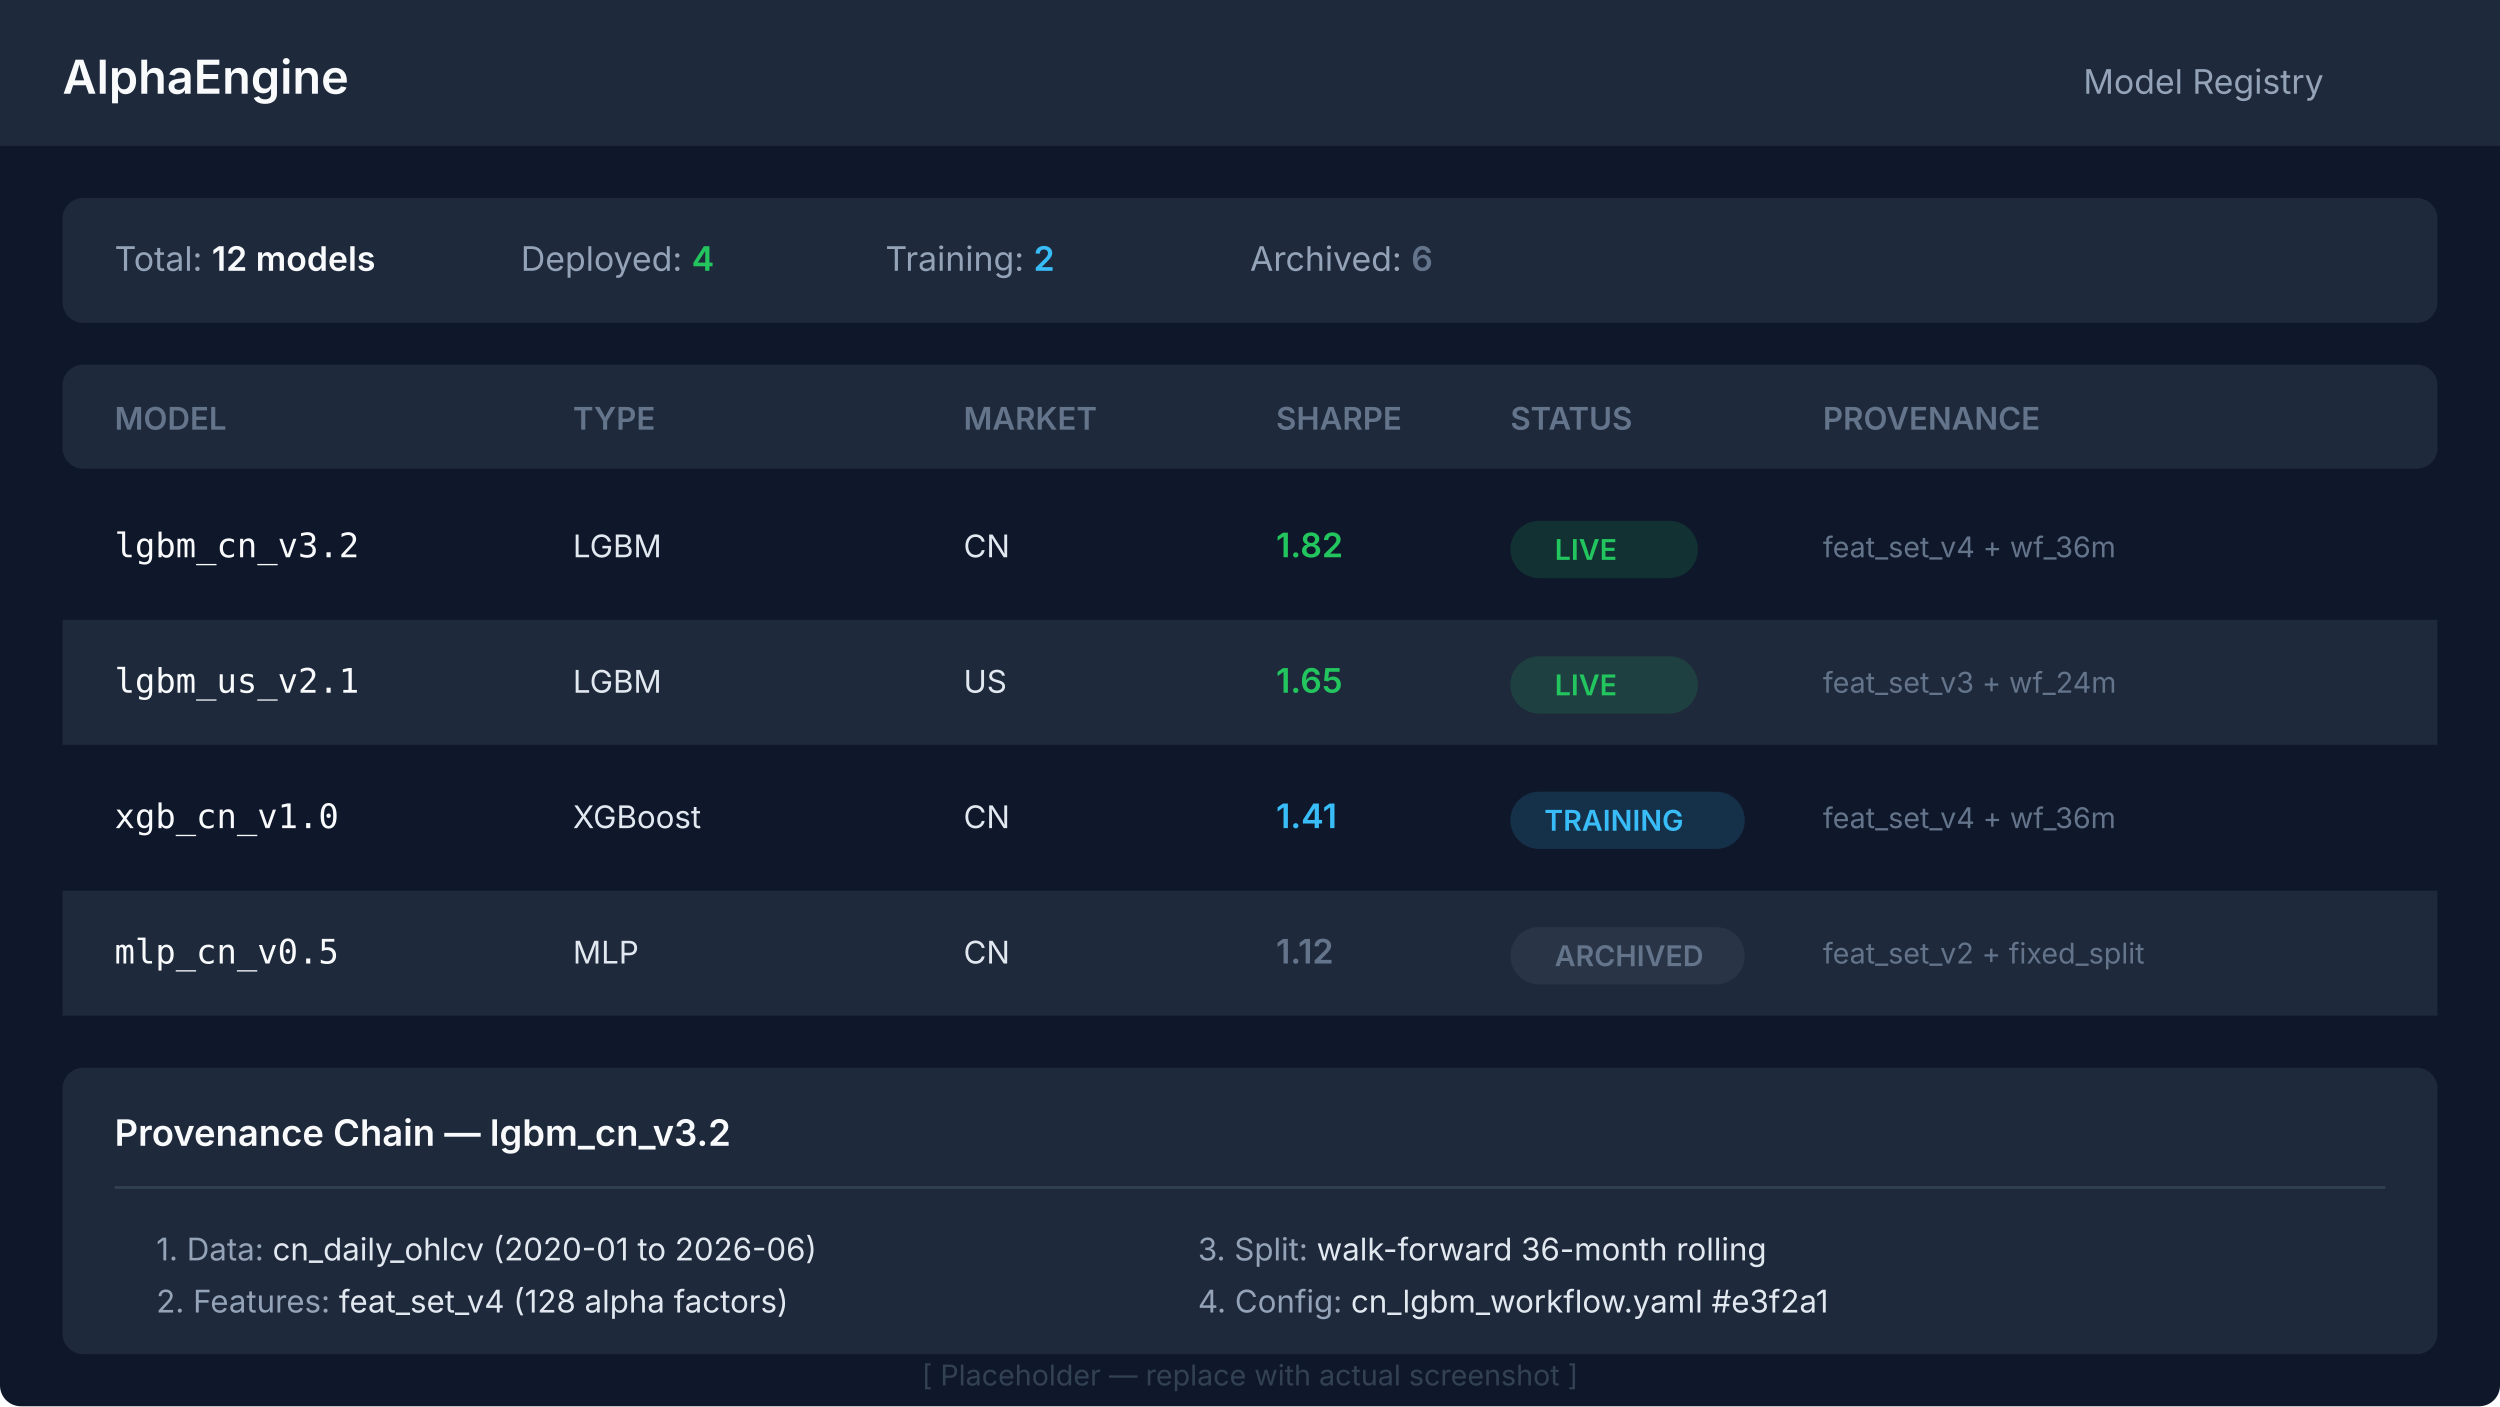
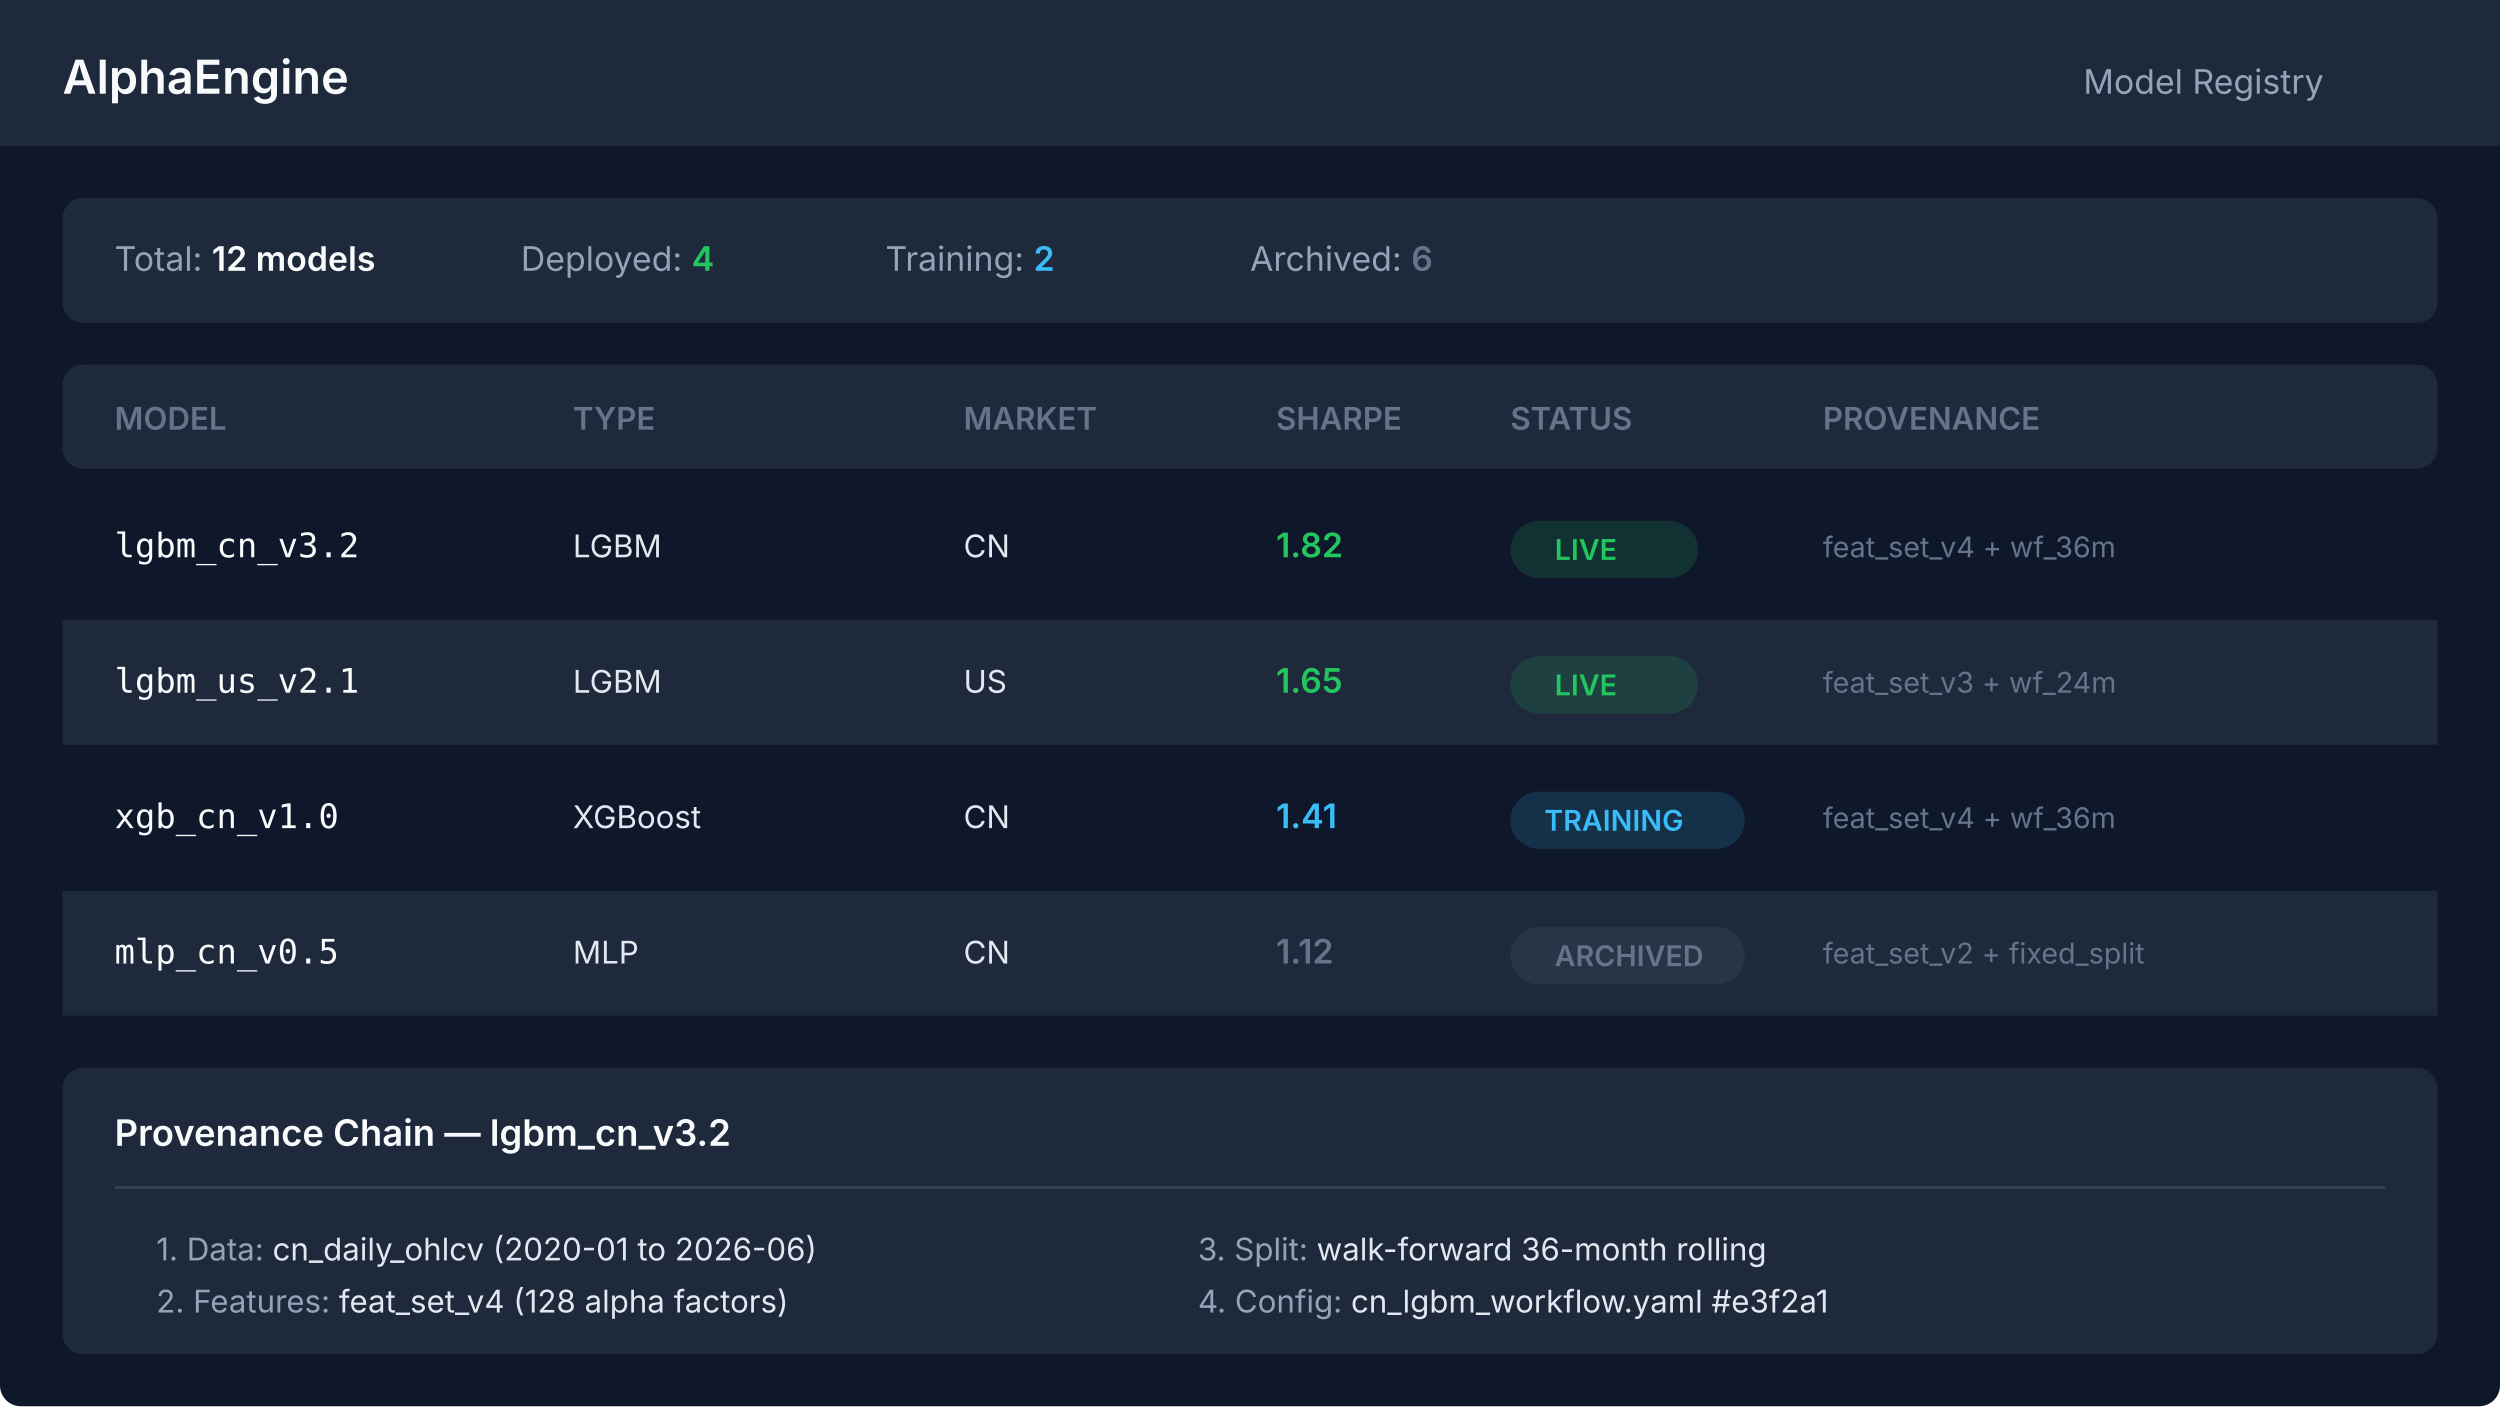
<svg xmlns="http://www.w3.org/2000/svg" width="960" height="540" viewBox="0 0 960 540">
  <rect width="960" height="540" fill="#0f172a" rx="8" />
  <rect x="0" y="0" width="960" height="56" fill="#1e293b" />
  <text x="24" y="36" font-family="Inter, system-ui, sans-serif" font-size="18" font-weight="600" fill="#f8fafc">AlphaEngine</text>
  <text x="800" y="36" font-family="Inter, system-ui, sans-serif" font-size="13" fill="#94a3b8">Model Registry</text>
  <rect x="24" y="76" width="912" height="48" rx="8" fill="#1e293b" />
  <text x="44" y="104" font-family="Inter, system-ui, sans-serif" font-size="13" fill="#94a3b8">Total: <tspan fill="#f8fafc" font-weight="600">12 models</tspan>
  </text>
  <text x="200" y="104" font-family="Inter, system-ui, sans-serif" font-size="13" fill="#94a3b8">Deployed: <tspan fill="#22c55e" font-weight="600">4</tspan>
  </text>
  <text x="340" y="104" font-family="Inter, system-ui, sans-serif" font-size="13" fill="#94a3b8">Training: <tspan fill="#38bdf8" font-weight="600">2</tspan>
  </text>
  <text x="480" y="104" font-family="Inter, system-ui, sans-serif" font-size="13" fill="#94a3b8">Archived: <tspan fill="#64748b" font-weight="600">6</tspan>
  </text>
  <rect x="24" y="140" width="912" height="40" rx="8" fill="#1e293b" />
  <text x="44" y="165" font-family="Inter, system-ui, sans-serif" font-size="12" font-weight="600" fill="#64748b">MODEL</text>
  <text x="220" y="165" font-family="Inter, system-ui, sans-serif" font-size="12" font-weight="600" fill="#64748b">TYPE</text>
  <text x="370" y="165" font-family="Inter, system-ui, sans-serif" font-size="12" font-weight="600" fill="#64748b">MARKET</text>
  <text x="490" y="165" font-family="Inter, system-ui, sans-serif" font-size="12" font-weight="600" fill="#64748b">SHARPE</text>
  <text x="580" y="165" font-family="Inter, system-ui, sans-serif" font-size="12" font-weight="600" fill="#64748b">STATUS</text>
  <text x="700" y="165" font-family="Inter, system-ui, sans-serif" font-size="12" font-weight="600" fill="#64748b">PROVENANCE</text>
  <rect x="24" y="186" width="912" height="48" rx="0" fill="#0f172a" />
  <text x="44" y="214" font-family="monospace" font-size="13" fill="#f8fafc">lgbm_cn_v3.2</text>
  <text x="220" y="214" font-family="Inter, system-ui, sans-serif" font-size="12" fill="#e2e8f0">LGBM</text>
  <text x="370" y="214" font-family="Inter, system-ui, sans-serif" font-size="12" fill="#e2e8f0">CN</text>
  <text x="490" y="214" font-family="Inter, system-ui, sans-serif" font-size="13" font-weight="600" fill="#22c55e">1.82</text>
  <rect x="580" y="200" width="72" height="22" rx="11" fill="#22c55e" opacity="0.15" />
  <text x="597" y="215" font-family="Inter, system-ui, sans-serif" font-size="11" font-weight="600" fill="#22c55e">LIVE</text>
  <text x="700" y="214" font-family="Inter, system-ui, sans-serif" font-size="11" fill="#64748b">feat_set_v4 + wf_36m</text>
  <rect x="24" y="238" width="912" height="48" rx="0" fill="#1e293b" />
  <text x="44" y="266" font-family="monospace" font-size="13" fill="#f8fafc">lgbm_us_v2.1</text>
  <text x="220" y="266" font-family="Inter, system-ui, sans-serif" font-size="12" fill="#e2e8f0">LGBM</text>
  <text x="370" y="266" font-family="Inter, system-ui, sans-serif" font-size="12" fill="#e2e8f0">US</text>
  <text x="490" y="266" font-family="Inter, system-ui, sans-serif" font-size="13" font-weight="600" fill="#22c55e">1.65</text>
  <rect x="580" y="252" width="72" height="22" rx="11" fill="#22c55e" opacity="0.15" />
  <text x="597" y="267" font-family="Inter, system-ui, sans-serif" font-size="11" font-weight="600" fill="#22c55e">LIVE</text>
  <text x="700" y="266" font-family="Inter, system-ui, sans-serif" font-size="11" fill="#64748b">feat_set_v3 + wf_24m</text>
  <rect x="24" y="290" width="912" height="48" rx="0" fill="#0f172a" />
  <text x="44" y="318" font-family="monospace" font-size="13" fill="#f8fafc">xgb_cn_v1.0</text>
  <text x="220" y="318" font-family="Inter, system-ui, sans-serif" font-size="12" fill="#e2e8f0">XGBoost</text>
  <text x="370" y="318" font-family="Inter, system-ui, sans-serif" font-size="12" fill="#e2e8f0">CN</text>
  <text x="490" y="318" font-family="Inter, system-ui, sans-serif" font-size="13" font-weight="600" fill="#38bdf8">1.41</text>
  <rect x="580" y="304" width="90" height="22" rx="11" fill="#38bdf8" opacity="0.15" />
  <text x="593" y="319" font-family="Inter, system-ui, sans-serif" font-size="11" font-weight="600" fill="#38bdf8">TRAINING</text>
  <text x="700" y="318" font-family="Inter, system-ui, sans-serif" font-size="11" fill="#64748b">feat_set_v4 + wf_36m</text>
  <rect x="24" y="342" width="912" height="48" rx="0" fill="#1e293b" />
  <text x="44" y="370" font-family="monospace" font-size="13" fill="#f8fafc">mlp_cn_v0.5</text>
  <text x="220" y="370" font-family="Inter, system-ui, sans-serif" font-size="12" fill="#e2e8f0">MLP</text>
  <text x="370" y="370" font-family="Inter, system-ui, sans-serif" font-size="12" fill="#e2e8f0">CN</text>
  <text x="490" y="370" font-family="Inter, system-ui, sans-serif" font-size="13" font-weight="600" fill="#64748b">1.12</text>
  <rect x="580" y="356" width="90" height="22" rx="11" fill="#64748b" opacity="0.15" />
  <text x="597" y="371" font-family="Inter, system-ui, sans-serif" font-size="11" font-weight="600" fill="#64748b">ARCHIVED</text>
  <text x="700" y="370" font-family="Inter, system-ui, sans-serif" font-size="11" fill="#64748b">feat_set_v2 + fixed_split</text>
  <rect x="24" y="410" width="912" height="110" rx="8" fill="#1e293b" />
  <text x="44" y="440" font-family="Inter, system-ui, sans-serif" font-size="14" font-weight="600" fill="#f8fafc">Provenance Chain — lgbm_cn_v3.2</text>
  <line x1="44" y1="456" x2="916" y2="456" stroke="#334155" stroke-width="1" />
  <text x="60" y="484" font-family="Inter, system-ui, sans-serif" font-size="12" fill="#94a3b8">1. Data: <tspan fill="#e2e8f0">cn_daily_ohlcv (2020-01 to 2026-06)</tspan>
  </text>
  <text x="60" y="504" font-family="Inter, system-ui, sans-serif" font-size="12" fill="#94a3b8">2. Features: <tspan fill="#e2e8f0">feat_set_v4 (128 alpha factors)</tspan>
  </text>
  <text x="460" y="484" font-family="Inter, system-ui, sans-serif" font-size="12" fill="#94a3b8">3. Split: <tspan fill="#e2e8f0">walk-forward 36-month rolling</tspan>
  </text>
  <text x="460" y="504" font-family="Inter, system-ui, sans-serif" font-size="12" fill="#94a3b8">4. Config: <tspan fill="#e2e8f0">cn_lgbm_workflow.yaml #e3f2a1</tspan>
  </text>
-   <text x="480" y="532" text-anchor="middle" font-family="Inter, system-ui, sans-serif" font-size="11" fill="#334155">[ Placeholder — replace with actual screenshot ]</text>
</svg>
